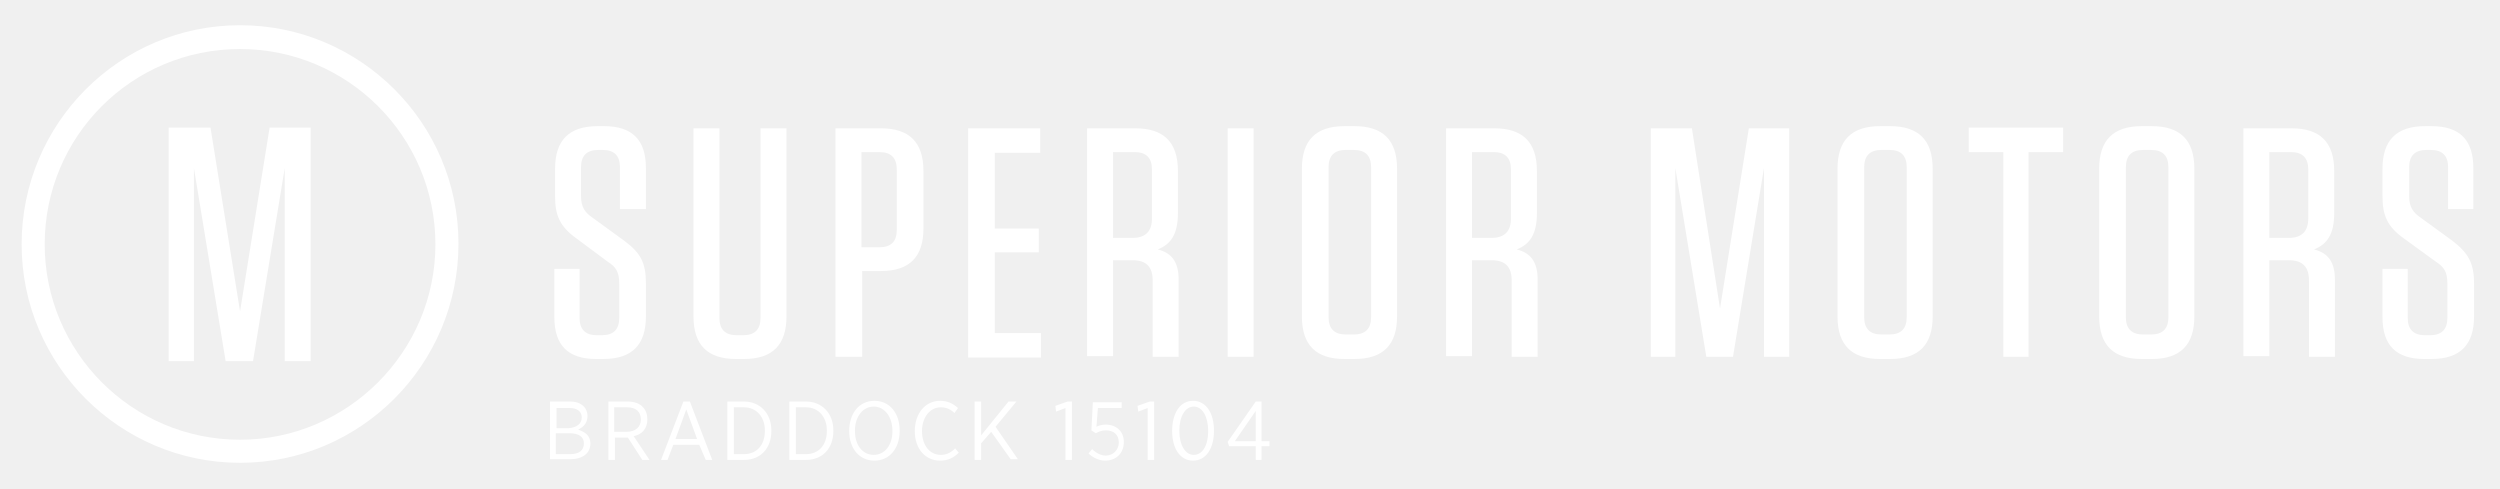
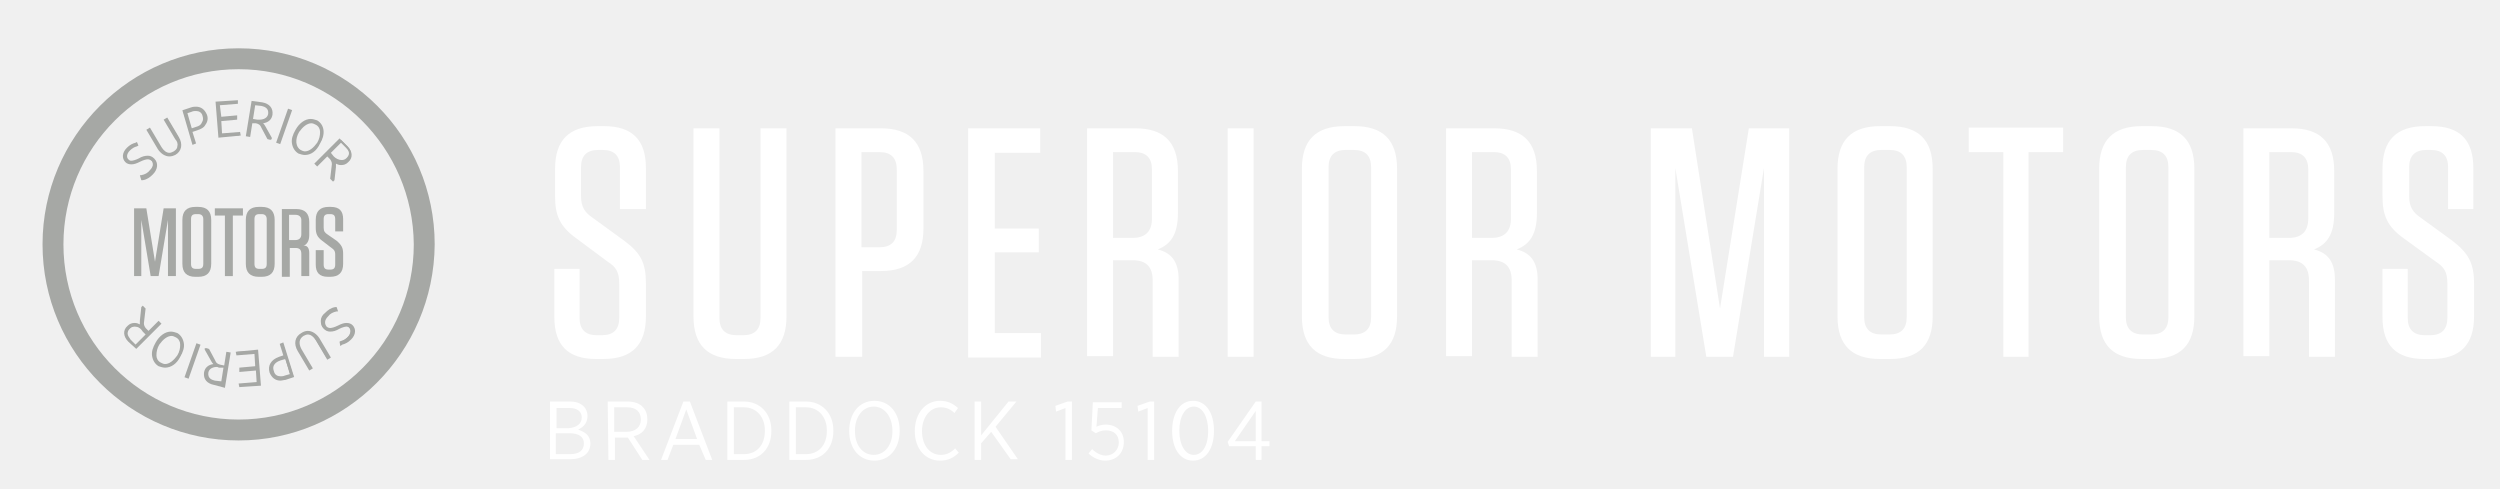
- <svg xmlns="http://www.w3.org/2000/svg" viewBox="0 0 346.8 67.7">
-   <path fill="#FFF" d="M33.3 64.2C16.6 64.2 3 50.6 3 33.9 3 17.1 16.6 3.5 33.3 3.5c16.7 0 30.3 13.6 30.3 30.3 0 16.8-13.6 30.4-30.3 30.4zm0-57.4c-15 0-27.1 12.1-27.1 27.1C6.2 48.8 18.3 61 33.3 61c14.9 0 27.1-12.2 27.1-27.1 0-15-12.2-27.1-27.1-27.1z" />
-   <path fill="#FFF" d="M33.3 43.2l4.1-25.5h5.7v32.4h-3.6V23.3l-4.4 26.8h-3.8l-4.4-26.8v26.8h-3.5V17.7h5.8l4.1 25.5zm56.3-3.9v4.6c0 3.9-1.9 5.9-5.9 5.9h-1c-3.9 0-5.8-1.9-5.8-5.8v-6.7h3.5v6.8c0 1.6.8 2.4 2.4 2.4h.7c1.6 0 2.4-.8 2.4-2.4v-4.8c0-1.6-.5-2.3-1.6-3L80 33.1c-2.4-1.7-3-3.3-3-5.9v-3.8c0-3.9 1.9-5.9 5.9-5.9h.9c3.9 0 5.8 1.9 5.8 5.8V29H86v-5.8c0-1.6-.8-2.4-2.4-2.4H83c-1.6 0-2.4.8-2.4 2.4v4c0 1.6.6 2.3 1.6 3l4.4 3.2c2.3 1.7 3 3.1 3 5.9zm19.5 4.6c0 3.9-1.9 5.9-5.9 5.9h-1.1c-3.9 0-5.9-1.9-5.9-5.9V17.8h3.6v26.3c0 1.6.8 2.4 2.4 2.4h.9c1.6 0 2.4-.8 2.4-2.4V17.8h3.6v26.1zm10.4 5.6h-3.6V17.8h6.3c3.9 0 5.9 1.9 5.9 5.9v8c0 3.9-1.9 5.9-5.9 5.9h-2.6v11.9zm2.5-28.4h-2.5v13.2h2.5c1.6 0 2.4-.8 2.4-2.4v-8.4c0-1.6-.8-2.4-2.4-2.4zm22.3-3.3v3.4H138v10.5h6.1V35H138v11.2h6.4v3.4h-10.1V17.8h10zm19.2 21v10.7h-3.6V38.9c0-1.9-.9-2.8-2.8-2.8h-2.7v13.3h-3.6V17.8h6.7c3.9 0 5.9 1.9 5.9 5.9v5.9c0 2.9-1 4.3-2.8 5 2 .5 2.9 1.8 2.9 4.2zm-6.1-17.7h-3V33h2.7c1.8 0 2.7-.9 2.7-2.7v-6.8c0-1.6-.8-2.4-2.4-2.4zm16.5 28.4h-3.6V17.8h3.6v31.7zm14 .3h-1.4c-3.9 0-5.9-1.9-5.9-5.9V23.4c0-3.9 1.9-5.9 5.9-5.9h1.4c3.9 0 5.9 1.9 5.9 5.9v20.5c0 3.9-1.9 5.9-5.9 5.9zm-.1-29h-1.1c-1.6 0-2.4.8-2.4 2.4V44c0 1.6.8 2.4 2.4 2.4h1.1c1.6 0 2.4-.8 2.4-2.4V23.2c0-1.6-.8-2.4-2.4-2.4zm25.5 18v10.7h-3.6V38.9c0-1.9-.9-2.8-2.8-2.8h-2.7v13.3h-3.6V17.8h6.7c3.9 0 5.9 1.9 5.9 5.9v5.9c0 2.9-1 4.3-2.8 5 2 .5 2.9 1.8 2.9 4.2zm-6.1-17.7h-3V33h2.7c1.8 0 2.7-.9 2.7-2.7v-6.8c0-1.6-.8-2.4-2.4-2.4zm31.4 21.7l4-25h5.6v31.7h-3.5V23.3l-4.3 26.2h-3.7l-4.3-26.2v26.2H229V17.8h5.7l3.9 25zm23.6 7h-1.4c-3.9 0-5.9-1.9-5.9-5.9V23.4c0-3.9 1.9-5.9 5.9-5.9h1.4c3.9 0 5.9 1.9 5.9 5.9v20.5c0 3.9-1.9 5.9-5.9 5.9zm-.1-29H261c-1.6 0-2.4.8-2.4 2.4V44c0 1.6.8 2.4 2.4 2.4h1.1c1.6 0 2.4-.8 2.4-2.4V23.2c0-1.6-.8-2.4-2.4-2.4zm15.8 28.7V21.1h-4.8v-3.4h13.1v3.4h-4.8v28.4h-3.5zm20.6.3h-1.4c-3.9 0-5.9-1.9-5.9-5.9V23.4c0-3.9 1.9-5.9 5.9-5.9h1.4c3.9 0 5.9 1.9 5.9 5.9v20.5c0 3.9-1.9 5.9-5.9 5.9zm-.1-29h-1.1c-1.6 0-2.4.8-2.4 2.4V44c0 1.6.8 2.4 2.4 2.4h1.1c1.6 0 2.4-.8 2.4-2.4V23.2c0-1.6-.8-2.4-2.4-2.4zm25.5 18v10.7h-3.6V38.9c0-1.9-.9-2.8-2.8-2.8h-2.7v13.3h-3.6V17.8h6.7c3.9 0 5.9 1.9 5.9 5.9v5.9c0 2.9-1 4.3-2.8 5 2 .5 2.9 1.8 2.9 4.2zm-6.1-17.7h-3V33h2.7c1.8 0 2.7-.9 2.7-2.7v-6.8c0-1.6-.8-2.4-2.4-2.4zm25.4 18.2v4.6c0 3.9-1.9 5.9-5.9 5.9h-1c-3.9 0-5.8-1.9-5.8-5.8v-6.7h3.5v6.8c0 1.6.8 2.4 2.4 2.4h.7c1.6 0 2.4-.8 2.4-2.4v-4.8c0-1.6-.5-2.3-1.6-3l-4.4-3.2c-2.4-1.7-3-3.3-3-5.9v-3.8c0-3.9 1.9-5.9 5.9-5.9h.9c3.9 0 5.8 1.9 5.8 5.8V29h-3.5v-5.8c0-1.6-.8-2.4-2.4-2.4h-.6c-1.6 0-2.4.8-2.4 2.4v4c0 1.6.6 2.3 1.6 3l4.4 3.2c2.2 1.7 3 3.1 3 5.9zM76.3 55.7H79c.9 0 1.5.2 2 .7.3.3.5.8.5 1.3 0 1.1-.7 1.6-1.3 1.9.9.3 1.7.8 1.7 1.9 0 1.4-1.1 2.2-2.8 2.2h-2.8v-8zm4.4 2.2c0-.8-.6-1.3-1.7-1.3h-1.8v2.8h1.7c1.1-.1 1.8-.6 1.8-1.5zM79 60.1h-1.9V63h2c1.2 0 1.9-.5 1.9-1.5 0-.9-.7-1.4-2-1.4zm5.3-4.4h2.8c.9 0 1.7.3 2.1.8.4.4.6 1 .6 1.7 0 1.3-.8 2.1-1.9 2.3l2.2 3.3h-1l-2-3.1h-1.8v3.1h-.9v-8.1zm2.6 4.2c1.3 0 2-.7 2-1.7 0-1.1-.7-1.7-1.9-1.7h-1.8v3.4h1.7zm7.9-4.2h.9l3.1 8.1h-.9l-.9-2.1h-3.6l-.8 2.1h-.9l3.1-8.1zm1.9 5.2l-1.5-4.1-1.5 4.1h3zm4.2-5.2h2.3c2.2 0 3.8 1.6 3.8 4v.1c0 2.4-1.5 4-3.8 4h-2.3v-8.1zm.9.8V63h1.4c1.8 0 2.9-1.3 2.9-3.2v-.1c0-1.9-1.2-3.2-2.9-3.2h-1.4zm7.7-.8h2.3c2.2 0 3.8 1.6 3.8 4v.1c0 2.4-1.5 4-3.8 4h-2.3v-8.1zm.9.8V63h1.4c1.8 0 2.9-1.3 2.9-3.2v-.1c0-1.9-1.2-3.2-2.9-3.2h-1.4zm7.4 3.3c0-2.5 1.4-4.2 3.5-4.2s3.5 1.7 3.5 4.1v.1c0 2.4-1.4 4.1-3.5 4.1s-3.5-1.7-3.5-4.1zm6 0c0-2-1.1-3.4-2.6-3.4s-2.6 1.4-2.6 3.3v.1c0 2 1.1 3.3 2.6 3.3s2.6-1.3 2.6-3.3zm3.1 0c0-2.5 1.5-4.2 3.5-4.2 1.1 0 1.8.4 2.5 1l-.5.7c-.5-.5-1.1-.8-1.9-.8-1.5 0-2.6 1.4-2.6 3.3 0 2 1.1 3.3 2.6 3.3.8 0 1.4-.3 2-.9l.5.6c-.7.7-1.5 1.1-2.6 1.1-2 0-3.5-1.6-3.5-4.1zm8.3-4.1h.9v4.7l3.8-4.7h1.1l-2.9 3.5 3.1 4.5h-1l-2.7-3.8-1.4 1.6v2.3h-.9v-8.1zm12.6.9l-1.3.5-.1-.8 1.7-.6h.6v8.1h-.9v-7.2zm3.2 6.3l.5-.6c.5.5 1.2.9 1.9.9 1 0 1.8-.8 1.8-1.8 0-1.1-.7-1.7-1.8-1.7-.6 0-1 .2-1.4.4l-.6-.4.2-3.9h4v.8h-3.3l-.2 2.6c.4-.2.8-.3 1.3-.3 1.4 0 2.5.9 2.5 2.4 0 1.6-1.1 2.6-2.6 2.6-.8 0-1.7-.4-2.3-1zm8.2-6.3l-1.3.5-.1-.8 1.7-.6h.6v8.1h-.9v-7.2zm3.4 3.2c0-2.5 1.1-4.2 2.9-4.2 1.8 0 2.9 1.7 2.9 4.1v.1c0 2.4-1.1 4.1-2.9 4.1-1.8 0-2.9-1.7-2.9-4.1zm5 0c0-2-.8-3.4-2-3.4s-2 1.4-2 3.3v.1c0 1.9.8 3.3 2 3.3s2-1.3 2-3.3zm6.6 2.1h-3.7l-.2-.6 3.9-5.6h.8v5.5h1.1v.7H175v1.9h-.8v-1.9zm0-.7V57l-2.9 4.2h2.9z" />
+ <svg xmlns="http://www.w3.org/2000/svg" version="1.1" id="Layer_1" x="0px" y="0px" viewBox="0 0 346.8 67.7" style="enable-background:new 0 0 346.8 67.7;" xml:space="preserve">
+   <style type="text/css">
+ 	.st0{fill:#FFFFFF;}
+ 	.st1{fill:#A6A8A5;}
+ </style>
+   <path class="st0" d="M89.6,39.3v4.6c0,3.9-1.9,5.9-5.9,5.9h-1c-3.9,0-5.8-1.9-5.8-5.8v-6.7h3.5v6.8c0,1.6,0.8,2.4,2.4,2.4h0.7  c1.6,0,2.4-0.8,2.4-2.4v-4.8c0-1.6-0.5-2.3-1.6-3L80,33.1c-2.4-1.7-3-3.3-3-5.9v-3.8c0-3.9,1.9-5.9,5.9-5.9h0.9  c3.9,0,5.8,1.9,5.8,5.8V29H86v-5.8c0-1.6-0.8-2.4-2.4-2.4H83c-1.6,0-2.4,0.8-2.4,2.4v4c0,1.6,0.6,2.3,1.6,3l4.4,3.2  C88.9,35.1,89.6,36.5,89.6,39.3z M109.1,43.9c0,3.9-1.9,5.9-5.9,5.9h-1.1c-3.9,0-5.9-1.9-5.9-5.9V17.8h3.6v26.3  c0,1.6,0.8,2.4,2.4,2.4h0.9c1.6,0,2.4-0.8,2.4-2.4V17.8h3.6C109.1,17.8,109.1,43.9,109.1,43.9z M119.5,49.5h-3.6V17.8h6.3  c3.9,0,5.9,1.9,5.9,5.9v8c0,3.9-1.9,5.9-5.9,5.9h-2.6v11.9L119.5,49.5z M122,21.1h-2.5v13.2h2.5c1.6,0,2.4-0.8,2.4-2.4v-8.4  C124.4,21.9,123.6,21.1,122,21.1z M144.3,17.8v3.4H138v10.5h6.1V35H138v11.2h6.4v3.4h-10.1V17.8L144.3,17.8L144.3,17.8z M163.5,38.8  v10.7h-3.6V38.9c0-1.9-0.9-2.8-2.8-2.8h-2.7v13.3h-3.6V17.8h6.7c3.9,0,5.9,1.9,5.9,5.9v5.9c0,2.9-1,4.3-2.8,5  C162.6,35.1,163.5,36.4,163.5,38.8L163.5,38.8z M157.4,21.1h-3V33h2.7c1.8,0,2.7-0.9,2.7-2.7v-6.8C159.8,21.9,159,21.1,157.4,21.1z   M173.9,49.5h-3.6V17.8h3.6C173.9,17.8,173.9,49.5,173.9,49.5z M187.9,49.8h-1.4c-3.9,0-5.9-1.9-5.9-5.9V23.4c0-3.9,1.9-5.9,5.9-5.9  h1.4c3.9,0,5.9,1.9,5.9,5.9v20.5C193.8,47.8,191.9,49.8,187.9,49.8L187.9,49.8z M187.8,20.8h-1.1c-1.6,0-2.4,0.8-2.4,2.4V44  c0,1.6,0.8,2.4,2.4,2.4h1.1c1.6,0,2.4-0.8,2.4-2.4V23.2C190.2,21.6,189.4,20.8,187.8,20.8z M213.3,38.8v10.7h-3.6V38.9  c0-1.9-0.9-2.8-2.8-2.8h-2.7v13.3h-3.6V17.8h6.7c3.9,0,5.9,1.9,5.9,5.9v5.9c0,2.9-1,4.3-2.8,5C212.4,35.1,213.3,36.4,213.3,38.8  L213.3,38.8z M207.2,21.1h-3V33h2.7c1.8,0,2.7-0.9,2.7-2.7v-6.8C209.6,21.9,208.8,21.1,207.2,21.1z M238.6,42.8l4-25h5.6v31.7h-3.5  V23.3l-4.3,26.2h-3.7l-4.3-26.2v26.2H229V17.8h5.7L238.6,42.8L238.6,42.8z M262.2,49.8h-1.4c-3.9,0-5.9-1.9-5.9-5.9V23.4  c0-3.9,1.9-5.9,5.9-5.9h1.4c3.9,0,5.9,1.9,5.9,5.9v20.5C268.1,47.8,266.2,49.8,262.2,49.8L262.2,49.8z M262.1,20.8H261  c-1.6,0-2.4,0.8-2.4,2.4V44c0,1.6,0.8,2.4,2.4,2.4h1.1c1.6,0,2.4-0.8,2.4-2.4V23.2C264.5,21.6,263.7,20.8,262.1,20.8L262.1,20.8z   M277.9,49.5V21.1h-4.8v-3.4h13.1v3.4h-4.8v28.4L277.9,49.5L277.9,49.5z M298.5,49.8h-1.4c-3.9,0-5.9-1.9-5.9-5.9V23.4  c0-3.9,1.9-5.9,5.9-5.9h1.4c3.9,0,5.9,1.9,5.9,5.9v20.5C304.4,47.8,302.5,49.8,298.5,49.8L298.5,49.8z M298.4,20.8h-1.1  c-1.6,0-2.4,0.8-2.4,2.4V44c0,1.6,0.8,2.4,2.4,2.4h1.1c1.6,0,2.4-0.8,2.4-2.4V23.2C300.8,21.6,300,20.8,298.4,20.8z M323.9,38.8  v10.7h-3.6V38.9c0-1.9-0.9-2.8-2.8-2.8h-2.7v13.3h-3.6V17.8h6.7c3.9,0,5.9,1.9,5.9,5.9v5.9c0,2.9-1,4.3-2.8,5  C323,35.1,323.9,36.4,323.9,38.8z M317.8,21.1h-3V33h2.7c1.8,0,2.7-0.9,2.7-2.7v-6.8C320.2,21.9,319.4,21.1,317.8,21.1L317.8,21.1z   M343.2,39.3v4.6c0,3.9-1.9,5.9-5.9,5.9h-1c-3.9,0-5.8-1.9-5.8-5.8v-6.7h3.5v6.8c0,1.6,0.8,2.4,2.4,2.4h0.7c1.6,0,2.4-0.8,2.4-2.4  v-4.8c0-1.6-0.5-2.3-1.6-3l-4.4-3.2c-2.4-1.7-3-3.3-3-5.9v-3.8c0-3.9,1.9-5.9,5.9-5.9h0.9c3.9,0,5.8,1.9,5.8,5.8V29h-3.5v-5.8  c0-1.6-0.8-2.4-2.4-2.4h-0.6c-1.6,0-2.4,0.8-2.4,2.4v4c0,1.6,0.6,2.3,1.6,3l4.4,3.2C342.4,35.1,343.2,36.5,343.2,39.3L343.2,39.3z   M76.3,55.7H79c0.9,0,1.5,0.2,2,0.7c0.3,0.3,0.5,0.8,0.5,1.3c0,1.1-0.7,1.6-1.3,1.9c0.9,0.3,1.7,0.8,1.7,1.9c0,1.4-1.1,2.2-2.8,2.2  h-2.8L76.3,55.7L76.3,55.7z M80.7,57.9c0-0.8-0.6-1.3-1.7-1.3h-1.8v2.8h1.7C80,59.3,80.7,58.8,80.7,57.9z M79,60.1h-1.9V63h2  c1.2,0,1.9-0.5,1.9-1.5C81,60.6,80.3,60.1,79,60.1z M84.3,55.7h2.8c0.9,0,1.7,0.3,2.1,0.8c0.4,0.4,0.6,1,0.6,1.7  c0,1.3-0.8,2.1-1.9,2.3l2.2,3.3h-1l-2-3.1h-1.8v3.1h-0.9L84.3,55.7L84.3,55.7z M86.9,59.9c1.3,0,2-0.7,2-1.7c0-1.1-0.7-1.7-1.9-1.7  h-1.8v3.4C85.2,59.9,86.9,59.9,86.9,59.9z M94.8,55.7h0.9l3.1,8.1h-0.9L97,61.7h-3.6l-0.8,2.1h-0.9C91.7,63.8,94.8,55.7,94.8,55.7z   M96.7,60.9l-1.5-4.1l-1.5,4.1H96.7z M100.9,55.7h2.3c2.2,0,3.8,1.6,3.8,4v0.1c0,2.4-1.5,4-3.8,4h-2.3V55.7z M101.8,56.5V63h1.4  c1.8,0,2.9-1.3,2.9-3.2v-0.1c0-1.9-1.2-3.2-2.9-3.2C103.2,56.5,101.8,56.5,101.8,56.5z M109.5,55.7h2.3c2.2,0,3.8,1.6,3.8,4v0.1  c0,2.4-1.5,4-3.8,4h-2.3V55.7z M110.4,56.5V63h1.4c1.8,0,2.9-1.3,2.9-3.2v-0.1c0-1.9-1.2-3.2-2.9-3.2  C111.8,56.5,110.4,56.5,110.4,56.5z M117.8,59.8c0-2.5,1.4-4.2,3.5-4.2s3.5,1.7,3.5,4.1v0.1c0,2.4-1.4,4.1-3.5,4.1  S117.8,62.2,117.8,59.8z M123.8,59.8c0-2-1.1-3.4-2.6-3.4s-2.6,1.4-2.6,3.3v0.1c0,2,1.1,3.3,2.6,3.3S123.8,61.8,123.8,59.8z   M126.9,59.8c0-2.5,1.5-4.2,3.5-4.2c1.1,0,1.8,0.4,2.5,1l-0.5,0.7c-0.5-0.5-1.1-0.8-1.9-0.8c-1.5,0-2.6,1.4-2.6,3.3  c0,2,1.1,3.3,2.6,3.3c0.8,0,1.4-0.3,2-0.9l0.5,0.6c-0.7,0.7-1.5,1.1-2.6,1.1C128.4,63.9,126.9,62.3,126.9,59.8z M135.2,55.7h0.9v4.7  l3.8-4.7h1.1l-2.9,3.5l3.1,4.5h-1l-2.7-3.8l-1.4,1.6v2.3h-0.9L135.2,55.7L135.2,55.7z M147.8,56.6l-1.3,0.5l-0.1-0.8l1.7-0.6h0.6  v8.1h-0.9C147.8,63.8,147.8,56.6,147.8,56.6z M151,62.9l0.5-0.6c0.5,0.5,1.2,0.9,1.9,0.9c1,0,1.8-0.8,1.8-1.8c0-1.1-0.7-1.7-1.8-1.7  c-0.6,0-1,0.2-1.4,0.4l-0.6-0.4l0.2-3.9h4v0.8h-3.3l-0.2,2.6c0.4-0.2,0.8-0.3,1.3-0.3c1.4,0,2.5,0.9,2.5,2.4c0,1.6-1.1,2.6-2.6,2.6  C152.5,63.9,151.6,63.5,151,62.9L151,62.9z M159.2,56.6l-1.3,0.5l-0.1-0.8l1.7-0.6h0.6v8.1h-0.9C159.2,63.8,159.2,56.6,159.2,56.6z   M162.6,59.8c0-2.5,1.1-4.2,2.9-4.2c1.8,0,2.9,1.7,2.9,4.1v0.1c0,2.4-1.1,4.1-2.9,4.1C163.7,63.9,162.6,62.2,162.6,59.8z   M167.6,59.8c0-2-0.8-3.4-2-3.4s-2,1.4-2,3.3v0.1c0,1.9,0.8,3.3,2,3.3S167.6,61.8,167.6,59.8z M174.2,61.9h-3.7l-0.2-0.6l3.9-5.6  h0.8v5.5h1.1v0.7H175v1.9h-0.8C174.2,63.8,174.2,61.9,174.2,61.9z M174.2,61.2V57l-2.9,4.2C171.3,61.2,174.2,61.2,174.2,61.2z" />
+   <g>
+     <g>
+       <path class="st1" d="M33.1,61.1c-15,0-27.2-12.2-27.2-27.2c0-15,12.2-27.2,27.2-27.2c15,0,27.2,12.2,27.2,27.2    C60.2,48.9,48,61.1,33.1,61.1z M33.1,9.6C19.7,9.6,8.8,20.5,8.8,33.9c0,13.4,10.9,24.3,24.3,24.3c13.4,0,24.3-10.9,24.3-24.3    C57.3,20.5,46.4,9.6,33.1,9.6z" />
+     </g>
+     <g>
+       <path class="st1" d="M21.5,36.3l1.2-7.4h1.7v9.4h-1.1v-7.8L22,38.3h-1.1l-1.3-7.8v7.8h-1v-9.4h1.7L21.5,36.3z" />
+       <path class="st1" d="M27.5,38.4h-0.4c-1.2,0-1.8-0.6-1.8-1.8v-6.1c0-1.2,0.6-1.8,1.8-1.8h0.4c1.2,0,1.8,0.6,1.8,1.8v6.1    C29.3,37.8,28.7,38.4,27.5,38.4z M27.5,29.7h-0.3c-0.5,0-0.7,0.2-0.7,0.7v6.2c0,0.5,0.2,0.7,0.7,0.7h0.3c0.5,0,0.7-0.2,0.7-0.7    v-6.2C28.2,30,28,29.7,27.5,29.7z" />
+       <path class="st1" d="M31.2,38.3v-8.4h-1.4v-1h3.9v1h-1.4v8.4H31.2z" />
+       <path class="st1" d="M36.3,38.4h-0.4c-1.2,0-1.8-0.6-1.8-1.8v-6.1c0-1.2,0.6-1.8,1.8-1.8h0.4c1.2,0,1.8,0.6,1.8,1.8v6.1    C38.1,37.8,37.5,38.4,36.3,38.4z M36.3,29.7H36c-0.5,0-0.7,0.2-0.7,0.7v6.2c0,0.5,0.2,0.7,0.7,0.7h0.3c0.5,0,0.7-0.2,0.7-0.7v-6.2    C37,30,36.8,29.7,36.3,29.7z" />
+       <path class="st1" d="M42.9,35.1v3.2h-1.1v-3.1c0-0.6-0.3-0.8-0.8-0.8h-0.8v4h-1.1v-9.4h2c1.2,0,1.8,0.6,1.8,1.8v1.8    c0,0.8-0.3,1.3-0.8,1.5C42.6,34,42.9,34.4,42.9,35.1z M41,29.8h-0.9v3.5H41c0.5,0,0.8-0.3,0.8-0.8v-2C41.8,30.1,41.5,29.8,41,29.8    z" />
+       <path class="st1" d="M47.6,35.2v1.4c0,1.2-0.6,1.8-1.8,1.8h-0.3c-1.2,0-1.7-0.6-1.7-1.7v-2h1.1v2c0,0.5,0.2,0.7,0.7,0.7h0.2    c0.5,0,0.7-0.2,0.7-0.7v-1.4c0-0.5-0.2-0.7-0.5-0.9l-1.3-1c-0.7-0.5-0.9-1-0.9-1.8v-1.1c0-1.2,0.6-1.8,1.8-1.8h0.3    c1.2,0,1.7,0.6,1.7,1.7v1.7h-1.1v-1.7c0-0.5-0.2-0.7-0.7-0.7h-0.2c-0.5,0-0.7,0.2-0.7,0.7v1.2c0,0.5,0.2,0.7,0.5,0.9l1.3,0.9    C47.4,34,47.6,34.4,47.6,35.2z" />
+     </g>
+     <g>
+       <path class="st1" d="M47.1,47.4l0.2-0.1c0.4-0.1,0.7-0.3,1-0.6c0.4-0.4,0.5-0.9,0.2-1.2c-0.1-0.1-0.2-0.2-0.4-0.2    c-0.2,0-0.6,0.1-1,0.3c-0.5,0.3-0.9,0.4-1.3,0.4c-0.3,0-0.6-0.1-0.9-0.4c-0.3-0.3-0.4-0.7-0.4-1.1c0-0.4,0.2-0.8,0.6-1.1    c0.4-0.4,0.8-0.7,1.4-0.8l0.2,0l0.2,0.6l-0.2,0c-0.5,0.1-0.9,0.3-1.2,0.7c-0.5,0.5-0.5,1-0.2,1.4c0.1,0.1,0.3,0.2,0.5,0.2    c0.2,0,0.6-0.1,1-0.3c0.6-0.3,0.9-0.4,1.3-0.4c0.3,0,0.6,0.1,0.8,0.3c0.5,0.5,0.5,1.3-0.2,2c-0.4,0.4-0.8,0.6-1.2,0.7L47.2,48    L47.1,47.4z" />
+       <path class="st1" d="M45.1,43.7c0.4-0.4,0.9-0.6,1.4-0.8l0.1,0.2c-0.5,0.1-0.9,0.3-1.3,0.7c-0.5,0.5-0.6,1.2-0.2,1.6    c0.4,0.4,0.8,0.4,1.7-0.1c0.9-0.4,1.4-0.5,1.8-0.1c0.5,0.4,0.4,1.2-0.2,1.7c-0.4,0.4-0.7,0.5-1.1,0.7l-0.1-0.2    c0.4-0.1,0.7-0.3,1-0.6c0.5-0.5,0.5-1.1,0.2-1.4c-0.3-0.3-0.8-0.3-1.6,0.1c-1,0.5-1.5,0.5-1.9,0C44.4,45.1,44.5,44.3,45.1,43.7z" />
+       <path class="st1" d="M41.3,48.7c-0.6-1-0.4-2,0.5-2.5c0.3-0.2,0.6-0.3,0.9-0.3c0.6,0,1.2,0.4,1.6,1l1.6,2.7l-0.5,0.3l-1.6-2.7    c-0.3-0.5-0.7-0.8-1.1-0.8c-0.2,0-0.4,0.1-0.6,0.2c-0.6,0.4-0.7,1-0.3,1.8l1.6,2.7l-0.5,0.3L41.3,48.7z" />
+       <path class="st1" d="M41.8,46.3c0.8-0.5,1.6-0.2,2.2,0.7l1.5,2.5l-0.2,0.1l-1.5-2.5c-0.5-0.8-1.3-1.1-1.9-0.6    c-0.7,0.4-0.8,1.2-0.3,2l1.5,2.5L43,51.1l-1.5-2.5C40.9,47.7,41.1,46.8,41.8,46.3z" />
+       <path class="st1" d="M38.9,52.8c-0.7,0-1.2-0.4-1.5-1.1c-0.3-1,0.2-1.8,1.3-2.2l0.6-0.2l-0.5-1.6l0.5-0.2l1.5,4.8l-1.2,0.4    C39.4,52.7,39.1,52.8,38.9,52.8z M38.9,50c-0.3,0.1-1.3,0.5-0.9,1.5c0.1,0.5,0.5,0.7,0.9,0.7c0.2,0,0.4,0,0.6-0.1l0.7-0.2    l-0.6-2.1L38.9,50z" />
+       <path class="st1" d="M38.8,49.7l0.8-0.2l-0.5-1.6l0.2-0.1l1.4,4.4l-1.1,0.3c-0.9,0.3-1.7,0-2-0.8C37.3,50.6,37.9,50,38.8,49.7z     M39.5,52.3l0.8-0.3l-0.8-2.4l-0.8,0.2c-0.8,0.3-1.3,0.8-1.1,1.7C38,52.3,38.7,52.6,39.5,52.3z" />
+       <polygon class="st1" points="33.1,53.2 35.6,53 35.5,51.4 33.2,51.6 33.2,51 35.4,50.8 35.3,49.1 32.8,49.3 32.7,48.8 35.8,48.5     36.2,53.5 33.2,53.7   " />
+       <path class="st1" d="M35.6,48.7l0.4,4.6l-2.7,0.2l0-0.2l2.5-0.2l-0.2-2l-2.2,0.2l0-0.2l2.2-0.2l-0.2-2.1l-2.5,0.2l0-0.2L35.6,48.7    z" />
+       <path class="st1" d="M29.7,53.4c-1-0.2-1.5-0.8-1.4-1.7c0.1-0.7,0.6-1.1,1.3-1.2c-0.1-0.1-0.2-0.2-0.3-0.4l-0.9-1.6l0-0.2l0.2,0    l0.4,0.1l0.8,1.5c0.2,0.5,0.4,0.6,0.8,0.7l0.5,0.1l0.3-1.9l0.6,0.1l-0.8,4.9L29.7,53.4z M30.1,50.9c-0.5,0-1.1,0.2-1.2,0.8    c-0.1,0.8,0.5,1,0.9,1.1l0.9,0.1l0.3-1.9L30.4,51C30.3,51,30.2,50.9,30.1,50.9z" />
+       <path class="st1" d="M28.8,48.4l0.8,1.5c0.3,0.5,0.5,0.7,0.9,0.8l0.7,0.1l0.3-1.9l0.2,0L31,53.4l-1.3-0.2    c-0.9-0.1-1.4-0.7-1.2-1.5c0.1-0.8,0.9-1.1,1.5-1.2c-0.2-0.1-0.3-0.3-0.5-0.6l-0.9-1.6l0,0L28.8,48.4z M29.8,53l1.1,0.2l0.4-2.3    l-0.8-0.1c-0.9-0.1-1.6,0.2-1.8,1C28.6,52.4,29,52.9,29.8,53z" />
+       <rect x="24.2" y="49.8" transform="matrix(0.3309 -0.9437 0.9437 0.3309 -29.4089 58.6923)" class="st1" width="5" height="0.6" />
+       <path class="st1" d="M27.5,47.9L26,52.3l-0.2-0.1l1.5-4.4L27.5,47.9z" />
+       <path class="st1" d="M22.9,51c-0.3,0-0.6-0.1-0.9-0.2c-0.5-0.3-0.8-0.8-0.9-1.4c-0.1-0.6,0.1-1.2,0.5-1.9c0.5-0.9,1.3-1.5,2.1-1.5    c0.3,0,0.6,0.1,0.9,0.2c0.5,0.3,0.8,0.8,0.9,1.4c0.1,0.6-0.1,1.2-0.5,1.9C24.5,50.5,23.7,51,22.9,51z M23.8,46.6    c-0.6,0-1.2,0.5-1.7,1.2c-0.3,0.5-0.4,1-0.4,1.5c0,0.4,0.2,0.8,0.6,1c0.2,0.1,0.4,0.2,0.6,0.2c0.6,0,1.2-0.5,1.7-1.2    c0.3-0.5,0.4-1,0.4-1.5c0-0.4-0.2-0.8-0.6-1C24.2,46.7,24,46.6,23.8,46.6z" />
+       <path class="st1" d="M24.6,46.5c0.9,0.5,1.1,1.8,0.3,3c-0.7,1.2-1.9,1.7-2.8,1.2c-0.9-0.5-1.1-1.8-0.3-3    C22.5,46.4,23.7,46,24.6,46.5z M22.2,50.4c0.8,0.5,1.8,0,2.5-1.1c0.6-1.1,0.5-2.2-0.3-2.7c-0.8-0.5-1.8,0-2.5,1.1    C21.3,48.8,21.4,50,22.2,50.4z" />
+       <path class="st1" d="M17.8,47.4c-0.7-0.7-0.8-1.6-0.1-2.2c0.3-0.3,0.6-0.4,1-0.4c0.3,0,0.5,0.1,0.7,0.2c0-0.1,0-0.3,0-0.5l0.2-1.9    l0.2-0.2l0.1,0.1l0.3,0.3L20,44.5c-0.1,0.5,0,0.7,0.2,1l0.4,0.4l1.4-1.4l0.4,0.4l-3.5,3.5L17.8,47.4z M18.7,45.3    c-0.3,0-0.5,0.1-0.7,0.3c-0.2,0.2-0.3,0.4-0.3,0.7c0,0.2,0.2,0.5,0.4,0.8l0.7,0.7l1.4-1.4l-0.4-0.4C19.5,45.5,19.1,45.3,18.7,45.3    z" />
+       <path class="st1" d="M20,42.8l-0.2,1.7c-0.1,0.6,0,0.8,0.3,1.2l0.5,0.5l1.4-1.4l0.1,0.1l-3.3,3.3l-0.9-0.9    c-0.6-0.6-0.7-1.4-0.1-1.9c0.6-0.6,1.4-0.4,1.9,0c-0.1-0.2-0.1-0.4-0.1-0.8l0.2-1.8l0,0L20,42.8z M18.1,47.2l0.8,0.8l1.6-1.6    l-0.6-0.6c-0.6-0.6-1.5-0.8-2-0.2C17.5,46,17.5,46.6,18.1,47.2z" />
+     </g>
+     <g>
+       <path class="st1" d="M19.4,24.3l0.2,0c0.5-0.1,0.9-0.3,1.2-0.7c0.2-0.2,0.4-0.5,0.4-0.7c0-0.2,0-0.5-0.2-0.6    c-0.1-0.1-0.3-0.2-0.5-0.2c-0.2,0-0.6,0.1-1,0.3c-0.6,0.3-0.9,0.4-1.3,0.4c-0.3,0-0.6-0.1-0.8-0.3c-0.5-0.5-0.5-1.3,0.2-2    c0.4-0.4,0.8-0.6,1.2-0.7l0.2-0.1l0.2,0.5l-0.2,0.1c-0.4,0.1-0.7,0.3-1,0.6c-0.4,0.4-0.5,0.9-0.2,1.2c0.1,0.1,0.2,0.2,0.4,0.2    c0.2,0,0.6-0.1,1-0.3c0.5-0.3,0.9-0.4,1.3-0.4c0.3,0,0.6,0.1,0.9,0.4c0.6,0.6,0.5,1.5-0.2,2.2c-0.4,0.4-0.8,0.7-1.4,0.8l-0.2,0    L19.4,24.3z" />
+       <path class="st1" d="M21,23.9c-0.4,0.4-0.9,0.6-1.4,0.8l-0.1-0.2c0.5-0.1,0.9-0.3,1.3-0.7c0.5-0.5,0.6-1.2,0.2-1.6    c-0.4-0.4-0.8-0.4-1.7,0.1c-0.9,0.4-1.4,0.5-1.8,0.1c-0.5-0.4-0.4-1.2,0.2-1.7c0.4-0.4,0.7-0.5,1.1-0.7l0.1,0.2    c-0.4,0.1-0.7,0.3-1,0.6c-0.5,0.5-0.5,1.1-0.2,1.4c0.3,0.3,0.8,0.3,1.6-0.1c1-0.5,1.5-0.5,1.9,0C21.7,22.5,21.6,23.3,21,23.9z" />
+       <path class="st1" d="M23.5,21.7c-0.6,0-1.2-0.4-1.6-1L20.3,18l0.5-0.3l1.6,2.7c0.3,0.5,0.7,0.8,1.1,0.8c0.2,0,0.4-0.1,0.6-0.2    c0.3-0.2,0.5-0.4,0.5-0.7c0.1-0.3,0-0.7-0.3-1l-1.6-2.7l0.5-0.3l1.6,2.7c0.6,1,0.4,2-0.5,2.5C24.1,21.6,23.8,21.7,23.5,21.7z" />
+       <path class="st1" d="M24.3,21.3c-0.8,0.5-1.6,0.2-2.2-0.7l-1.5-2.5l0.2-0.1l1.5,2.5c0.5,0.8,1.3,1.1,1.9,0.6    c0.7-0.4,0.8-1.2,0.3-2l-1.5-2.5l0.2-0.1l1.5,2.5C25.2,19.9,25.1,20.8,24.3,21.3z" />
+       <path class="st1" d="M25.3,15.3l1.2-0.4c0.3-0.1,0.5-0.1,0.7-0.1c0.7,0,1.2,0.4,1.5,1.1c0.2,0.5,0.1,1-0.2,1.4    c-0.2,0.4-0.6,0.6-1.2,0.8l-0.6,0.2l0.5,1.6l-0.5,0.2L25.3,15.3z M26.6,17.8l0.6-0.2c0.4-0.1,0.7-0.3,0.8-0.6    c0.2-0.3,0.2-0.6,0.1-0.9c-0.1-0.5-0.5-0.7-0.9-0.7c-0.2,0-0.4,0-0.6,0.1L26,15.7L26.6,17.8z" />
+       <path class="st1" d="M27.3,17.9l-0.8,0.2l0.5,1.6l-0.2,0.1l-1.4-4.4l1.1-0.3c0.9-0.3,1.7,0,2,0.8C28.8,16.9,28.2,17.6,27.3,17.9z     M26.6,15.3l-0.8,0.3l0.8,2.4l0.8-0.2c0.8-0.3,1.3-0.8,1.1-1.7C28.1,15.3,27.4,15,26.6,15.3z" />
+       <polygon class="st1" points="29.9,14.1 33,13.9 33,14.4 30.5,14.6 30.7,16.2 32.9,16 32.9,16.6 30.7,16.8 30.8,18.5 33.3,18.3     33.4,18.8 30.3,19.1   " />
+       <path class="st1" d="M30.5,18.9l-0.4-4.6l2.7-0.2l0,0.2l-2.5,0.2l0.2,2l2.2-0.2l0,0.2l-2.2,0.2l0.2,2.1l2.5-0.2l0,0.2L30.5,18.9z" />
+       <path class="st1" d="M37.5,19.4l-0.4-0.1l-0.8-1.5c-0.2-0.5-0.4-0.6-0.8-0.7L35,17.1L34.7,19l-0.6-0.1l0.8-4.9l1.5,0.2    c1,0.2,1.5,0.8,1.4,1.7c-0.1,0.7-0.6,1.1-1.3,1.2c0.1,0.1,0.2,0.2,0.3,0.4l0.9,1.6l0,0.2L37.5,19.4z M35.7,16.6c0.1,0,0.2,0,0.3,0    c0.5,0,1.1-0.2,1.2-0.8c0.1-0.8-0.5-1-0.9-1.1l-0.9-0.1l-0.3,1.9L35.7,16.6z" />
+       <path class="st1" d="M37.3,19.2l-0.8-1.5C36.2,17.2,36,17,35.6,17l-0.7-0.1l-0.3,1.9l-0.2,0l0.7-4.6l1.3,0.2    c0.9,0.1,1.4,0.7,1.2,1.5c-0.1,0.8-0.9,1.1-1.5,1.2c0.2,0.1,0.3,0.3,0.5,0.6l0.9,1.6l0,0L37.3,19.2z M36.4,14.6l-1.1-0.2l-0.4,2.3    l0.8,0.1c0.9,0.1,1.6-0.2,1.8-1C37.6,15.1,37.2,14.7,36.4,14.6z" />
+       <rect x="36.9" y="17.2" transform="matrix(0.331 -0.9436 0.9436 0.331 9.8594 48.919)" class="st1" width="5" height="0.6" />
+       <path class="st1" d="M38.6,19.7l1.5-4.4l0.2,0.1l-1.5,4.4L38.6,19.7z" />
+       <path class="st1" d="M42.3,21.5c-0.3,0-0.6-0.1-0.9-0.2c-0.5-0.3-0.8-0.8-0.9-1.4c-0.1-0.6,0.1-1.2,0.5-1.9    c0.5-0.9,1.3-1.5,2.1-1.5c0.3,0,0.6,0.1,0.9,0.2c1,0.6,1.2,1.9,0.4,3.2C43.9,21,43.1,21.5,42.3,21.5z M43.2,17.1    c-0.6,0-1.2,0.5-1.7,1.2c-0.6,1-0.5,2.1,0.2,2.5c0.2,0.1,0.4,0.2,0.6,0.2c0.6,0,1.2-0.5,1.7-1.2c0.3-0.5,0.4-1,0.4-1.5    c0-0.4-0.2-0.8-0.6-1C43.6,17.2,43.4,17.1,43.2,17.1z" />
+       <path class="st1" d="M41.5,21.1c-0.9-0.5-1.1-1.8-0.3-3c0.7-1.2,1.9-1.7,2.8-1.2c0.9,0.5,1.1,1.8,0.3,3    C43.6,21.2,42.4,21.6,41.5,21.1z M43.9,17.1c-0.8-0.5-1.8,0-2.5,1.1c-0.6,1.1-0.5,2.2,0.3,2.7c0.8,0.5,1.8,0,2.5-1.1    C44.8,18.8,44.7,17.6,43.9,17.1z" />
+       <path class="st1" d="M46.1,25.1l-0.3-0.3l0.2-1.7c0.1-0.5,0-0.7-0.2-1l-0.4-0.4l-1.4,1.4l-0.4-0.4l3.5-3.5l1.1,1.1    c0.7,0.7,0.8,1.6,0.1,2.2c-0.3,0.3-0.6,0.4-1,0.4c-0.3,0-0.5-0.1-0.7-0.2c0,0.1,0,0.3,0,0.5L46.4,25l-0.2,0.2L46.1,25.1z     M46.3,21.7c0.3,0.3,0.7,0.5,1.1,0.5l0,0c0.3,0,0.5-0.1,0.7-0.3c0.6-0.6,0.2-1.1-0.1-1.4l-0.7-0.7l-1.4,1.4L46.3,21.7z" />
+       <path class="st1" d="M46.1,24.7l0.2-1.7c0.1-0.6,0-0.8-0.3-1.2l-0.5-0.5l-1.4,1.4L44,22.7l3.3-3.3l0.9,0.9    c0.6,0.6,0.7,1.4,0.1,1.9c-0.6,0.6-1.4,0.4-1.9,0c0.1,0.2,0.1,0.4,0.1,0.8l-0.2,1.8l0,0L46.1,24.7z M48,20.4l-0.8-0.8l-1.6,1.6    l0.6,0.6c0.6,0.6,1.5,0.8,2,0.2C48.7,21.6,48.6,21,48,20.4z" />
+     </g>
+   </g>
</svg>
